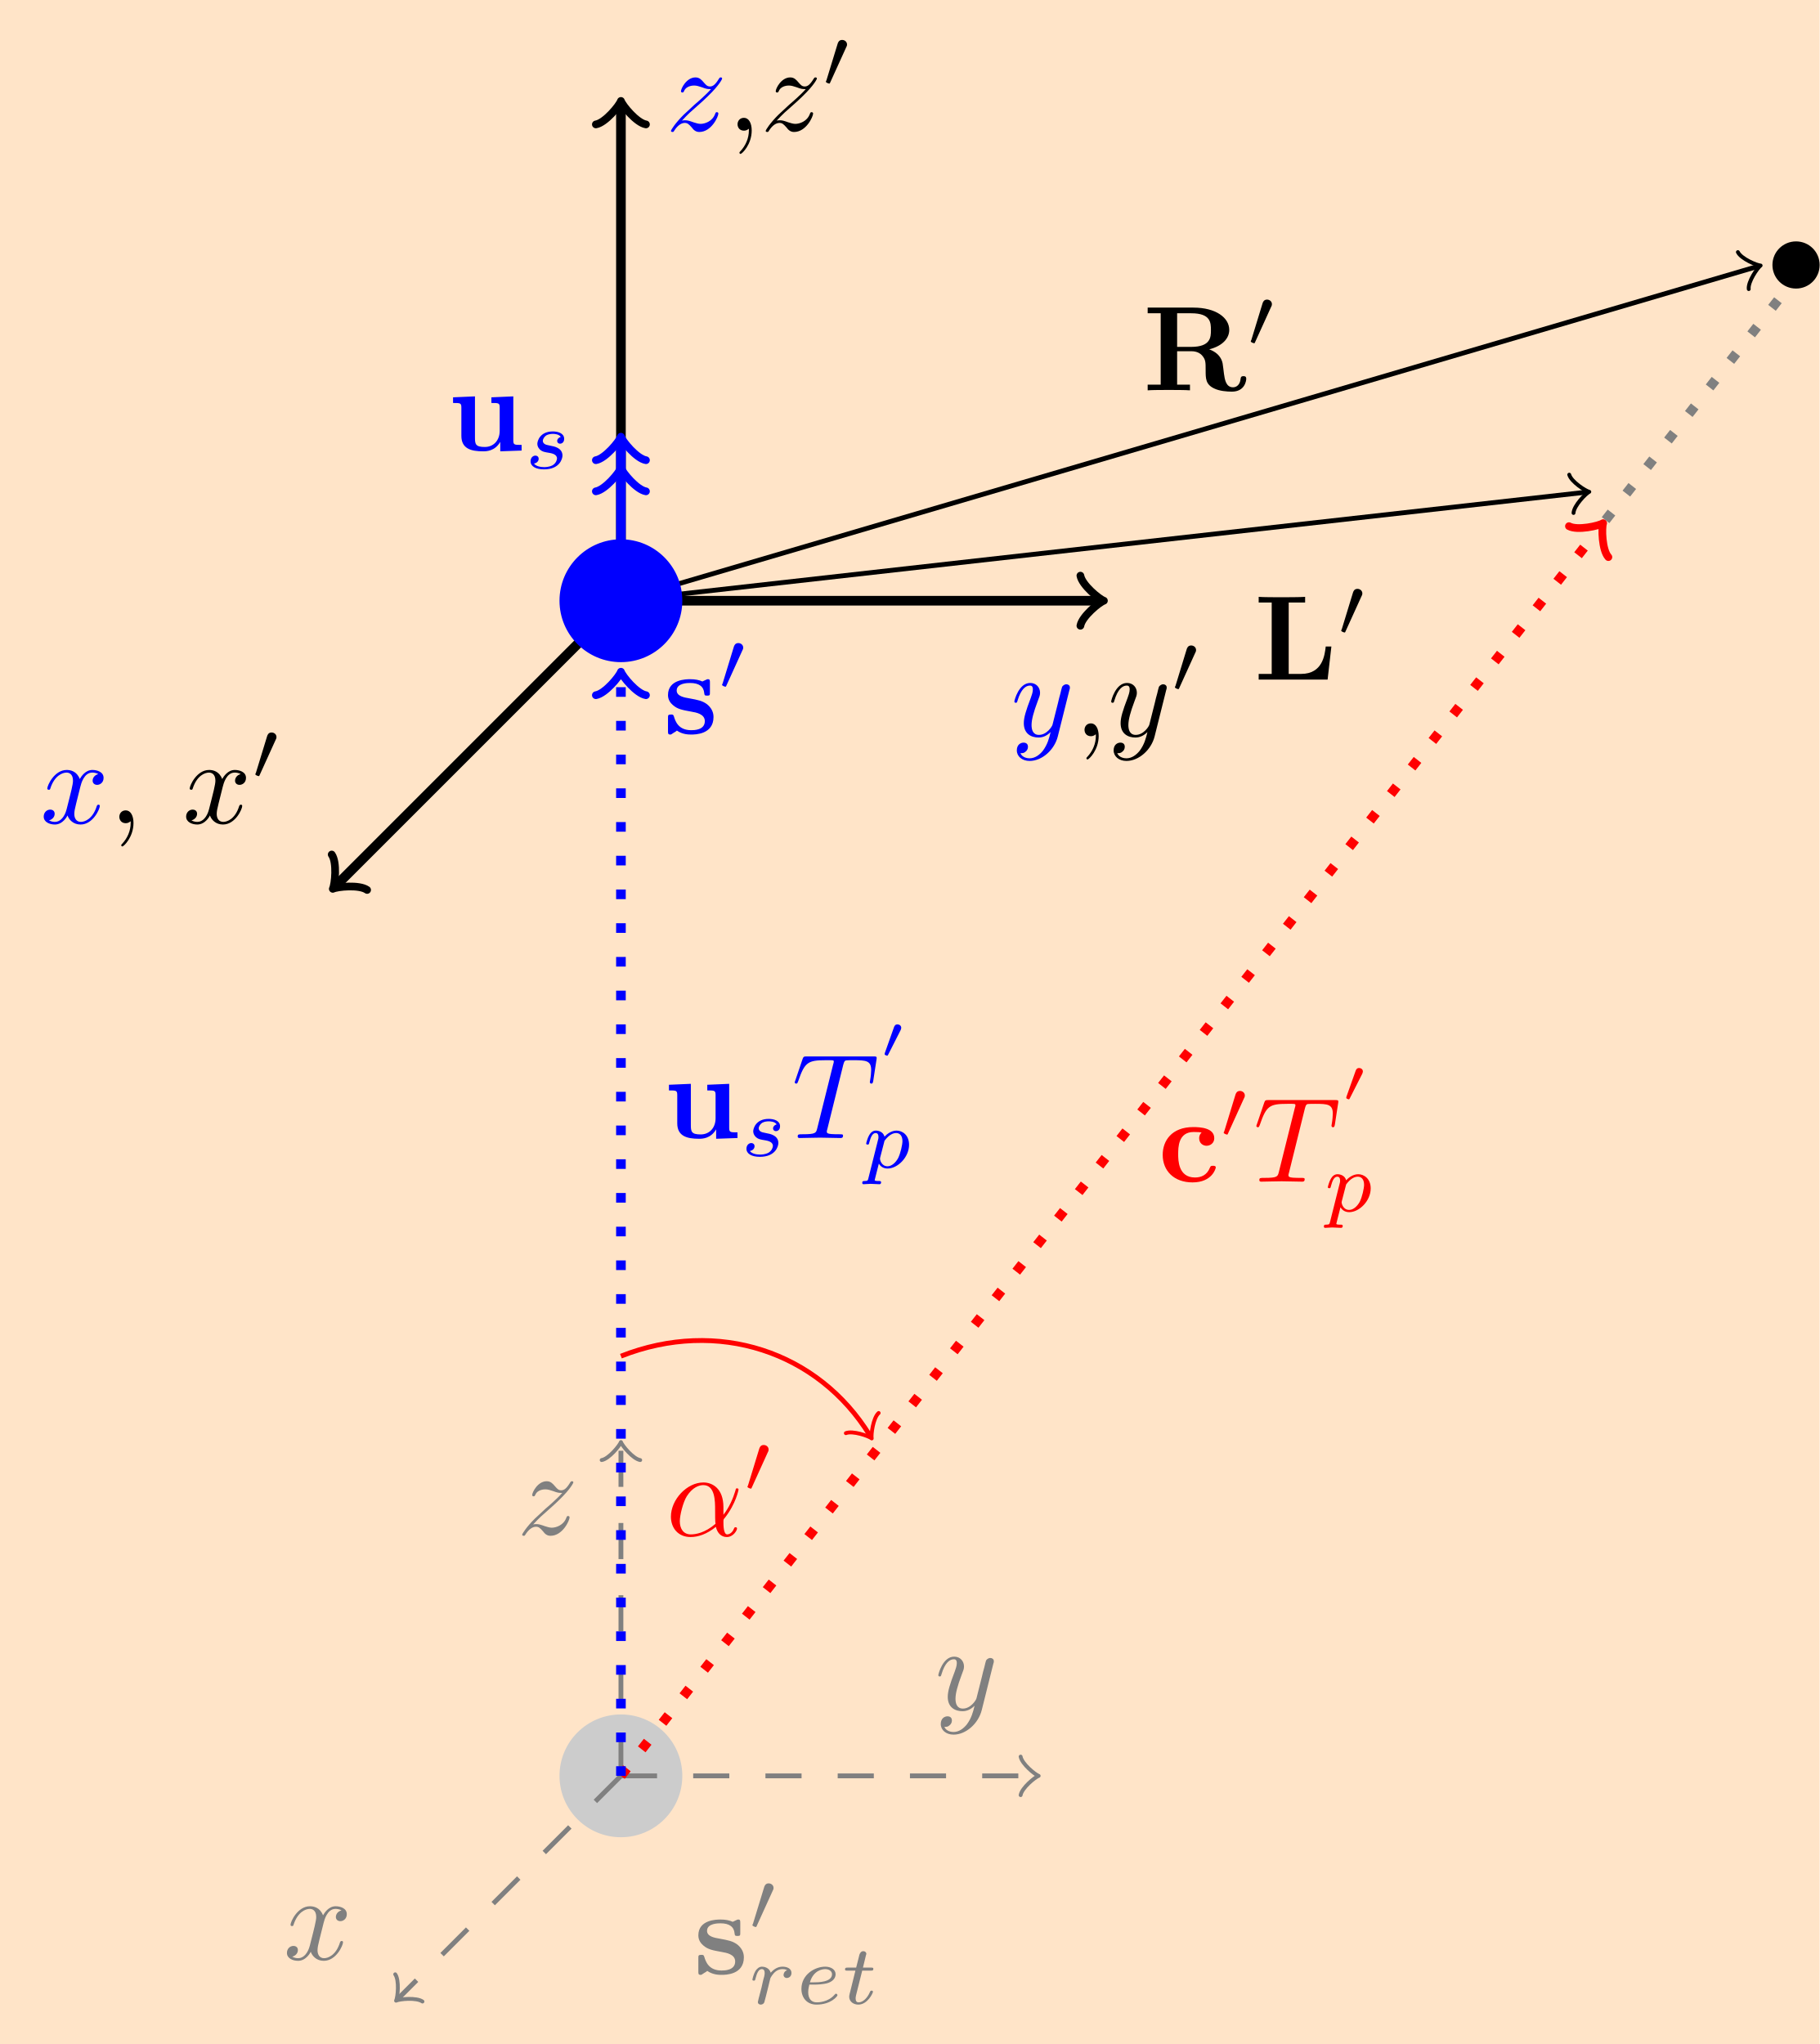
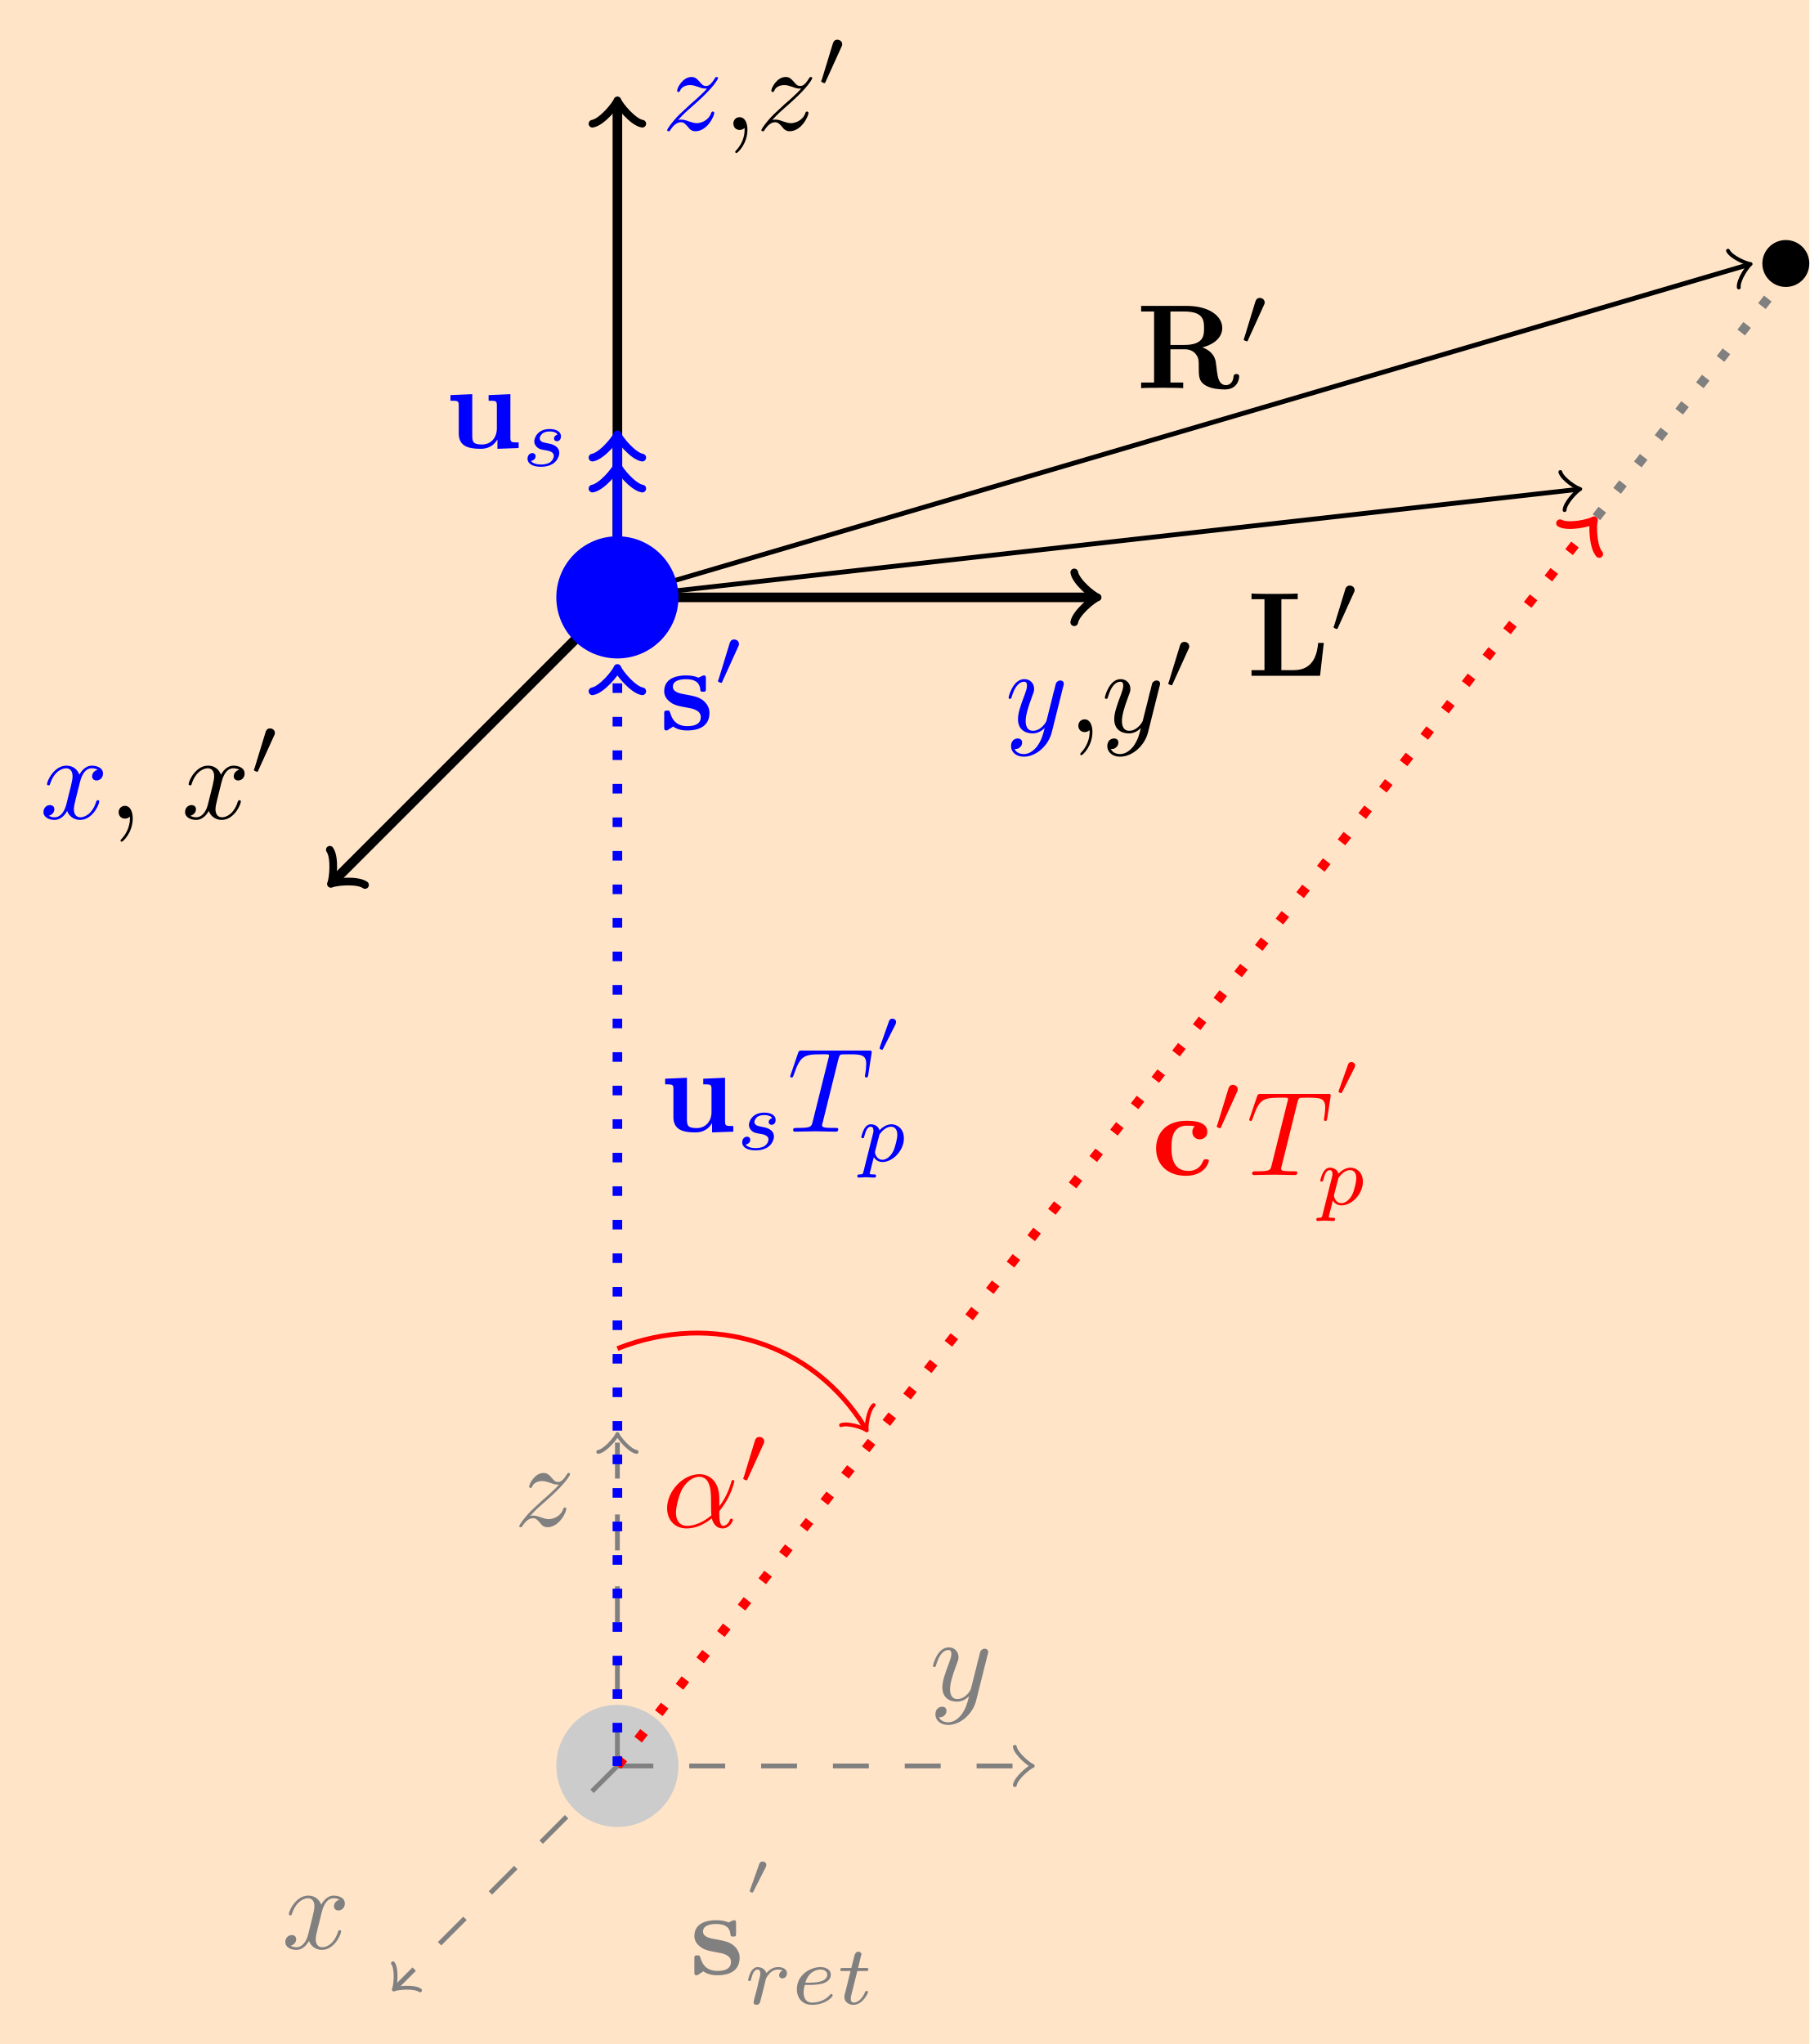
- <svg xmlns="http://www.w3.org/2000/svg" xmlns:xlink="http://www.w3.org/1999/xlink" width="150.554pt" height="169.119pt" viewBox="0 0 150.554 169.119" version="1.1">
+ <svg xmlns="http://www.w3.org/2000/svg" xmlns:xlink="http://www.w3.org/1999/xlink" width="150.554pt" height="170.069pt" viewBox="0 0 150.554 170.069" version="1.1">
  <defs>
    <g>
      <symbol overflow="visible" id="glyph0-0">
        <path style="stroke:none;" d="" />
      </symbol>
      <symbol overflow="visible" id="glyph0-1">
        <path style="stroke:none;" d="M 2.109 -2.938 C 1.734 -3 1.094 -3.109 1.094 -3.578 C 1.094 -4.203 2.016 -4.203 2.203 -4.203 C 2.953 -4.203 3.328 -3.906 3.375 -3.359 C 3.391 -3.203 3.406 -3.156 3.609 -3.156 C 3.844 -3.156 3.844 -3.203 3.844 -3.438 L 3.844 -4.234 C 3.844 -4.422 3.844 -4.516 3.672 -4.516 C 3.625 -4.516 3.609 -4.516 3.219 -4.328 C 2.953 -4.453 2.609 -4.516 2.219 -4.516 C 1.906 -4.516 0.375 -4.516 0.375 -3.203 C 0.375 -2.812 0.578 -2.547 0.781 -2.375 C 1.172 -2.031 1.562 -1.969 2.328 -1.828 C 2.688 -1.766 3.422 -1.641 3.422 -1.047 C 3.422 -0.297 2.516 -0.297 2.297 -0.297 C 1.234 -0.297 0.984 -1.031 0.859 -1.453 C 0.812 -1.594 0.75 -1.594 0.625 -1.594 C 0.375 -1.594 0.375 -1.531 0.375 -1.312 L 0.375 -0.219 C 0.375 -0.031 0.375 0.062 0.562 0.062 C 0.625 0.062 0.641 0.062 0.859 -0.094 C 0.875 -0.094 1.094 -0.234 1.109 -0.266 C 1.578 0.062 2.094 0.062 2.297 0.062 C 2.609 0.062 4.141 0.062 4.141 -1.391 C 4.141 -1.828 3.938 -2.172 3.594 -2.453 C 3.203 -2.734 2.875 -2.797 2.109 -2.938 Z M 2.109 -2.938 " />
      </symbol>
      <symbol overflow="visible" id="glyph0-2">
        <path style="stroke:none;" d="M 3.594 -4.062 C 3.406 -3.891 3.391 -3.688 3.391 -3.594 C 3.391 -3.156 3.734 -2.969 4 -2.969 C 4.312 -2.969 4.641 -3.188 4.641 -3.594 C 4.641 -4.453 3.484 -4.516 2.906 -4.516 C 1.109 -4.516 0.375 -3.375 0.375 -2.219 C 0.375 -0.891 1.312 0.062 2.844 0.062 C 4.469 0.062 4.766 -1.094 4.766 -1.172 C 4.766 -1.312 4.625 -1.312 4.531 -1.312 C 4.344 -1.312 4.344 -1.281 4.281 -1.156 C 4.031 -0.531 3.547 -0.344 3.047 -0.344 C 1.656 -0.344 1.656 -1.797 1.656 -2.266 C 1.656 -2.828 1.656 -4.109 2.938 -4.109 C 3.297 -4.109 3.453 -4.094 3.594 -4.062 Z M 3.594 -4.062 " />
      </symbol>
      <symbol overflow="visible" id="glyph0-3">
        <path style="stroke:none;" d="M 2.828 -3.594 L 2.828 -6.375 L 4 -6.375 C 5.609 -6.375 5.625 -5.594 5.625 -4.984 C 5.625 -4.422 5.625 -3.594 3.984 -3.594 Z M 5.484 -3.391 C 6.641 -3.688 7.141 -4.344 7.141 -5 C 7.141 -6 6.047 -6.844 4.172 -6.844 L 0.391 -6.844 L 0.391 -6.375 L 1.469 -6.375 L 1.469 -0.469 L 0.391 -0.469 L 0.391 0 C 0.75 -0.031 1.719 -0.031 2.141 -0.031 C 2.562 -0.031 3.531 -0.031 3.891 0 L 3.891 -0.469 L 2.828 -0.469 L 2.828 -3.234 L 3.984 -3.234 C 4.125 -3.234 4.562 -3.234 4.875 -2.906 C 5.188 -2.547 5.188 -2.359 5.188 -1.641 C 5.188 -0.984 5.188 -0.484 5.891 -0.156 C 6.328 0.062 6.953 0.109 7.359 0.109 C 8.422 0.109 8.547 -0.781 8.547 -0.953 C 8.547 -1.172 8.406 -1.172 8.312 -1.172 C 8.109 -1.172 8.094 -1.062 8.078 -0.938 C 8.031 -0.469 7.75 -0.25 7.453 -0.25 C 6.844 -0.25 6.766 -0.953 6.703 -1.375 C 6.688 -1.484 6.609 -2.172 6.594 -2.219 C 6.453 -2.922 5.906 -3.234 5.484 -3.391 Z M 5.484 -3.391 " />
      </symbol>
      <symbol overflow="visible" id="glyph0-4">
        <path style="stroke:none;" d="M 6.406 -2.734 L 5.938 -2.734 C 5.859 -2.047 5.688 -0.469 3.906 -0.469 L 2.875 -0.469 L 2.875 -6.375 L 4.234 -6.375 L 4.234 -6.844 C 3.781 -6.812 2.703 -6.812 2.219 -6.812 C 1.781 -6.812 0.766 -6.812 0.391 -6.844 L 0.391 -6.375 L 1.469 -6.375 L 1.469 -0.469 L 0.391 -0.469 L 0.391 0 L 6.094 0 Z M 6.406 -2.734 " />
      </symbol>
      <symbol overflow="visible" id="glyph0-5">
        <path style="stroke:none;" d="M 4.359 -0.719 L 4.359 0.062 L 6.125 0 L 6.125 -0.469 C 5.516 -0.469 5.438 -0.469 5.438 -0.859 L 5.438 -4.484 L 3.625 -4.406 L 3.625 -3.938 C 4.234 -3.938 4.312 -3.938 4.312 -3.547 L 4.312 -1.641 C 4.312 -0.828 3.797 -0.297 3.078 -0.297 C 2.297 -0.297 2.266 -0.547 2.266 -1.094 L 2.266 -4.484 L 0.453 -4.406 L 0.453 -3.938 C 1.062 -3.938 1.141 -3.938 1.141 -3.547 L 1.141 -1.219 C 1.141 -0.156 1.938 0.062 2.938 0.062 C 3.188 0.062 3.906 0.062 4.359 -0.719 Z M 4.359 -0.719 " />
      </symbol>
      <symbol overflow="visible" id="glyph1-0">
        <path style="stroke:none;" d="" />
      </symbol>
      <symbol overflow="visible" id="glyph1-1">
-         <path style="stroke:none;" d="M 2.016 -3.297 C 2.078 -3.406 2.078 -3.469 2.078 -3.516 C 2.078 -3.734 1.891 -3.891 1.672 -3.891 C 1.406 -3.891 1.328 -3.672 1.297 -3.562 L 0.375 -0.547 C 0.359 -0.531 0.328 -0.453 0.328 -0.438 C 0.328 -0.359 0.547 -0.281 0.609 -0.281 C 0.656 -0.281 0.656 -0.297 0.703 -0.406 Z M 2.016 -3.297 " />
+         <path style="stroke:none;" d="M 1.797 -2.312 C 1.797 -2.328 1.844 -2.422 1.844 -2.5 C 1.844 -2.672 1.688 -2.781 1.531 -2.781 C 1.328 -2.781 1.281 -2.625 1.25 -2.562 L 0.484 -0.406 C 0.469 -0.344 0.469 -0.328 0.469 -0.312 C 0.469 -0.234 0.672 -0.188 0.672 -0.188 C 0.719 -0.188 0.734 -0.219 0.766 -0.281 Z M 1.797 -2.312 " />
      </symbol>
      <symbol overflow="visible" id="glyph2-0">
        <path style="stroke:none;" d="" />
      </symbol>
      <symbol overflow="visible" id="glyph2-1">
        <path style="stroke:none;" d="M 1.641 -1.406 C 1.641 -1.453 1.812 -2.078 1.812 -2.109 C 1.828 -2.172 2.031 -2.516 2.266 -2.688 C 2.328 -2.734 2.516 -2.875 2.828 -2.875 C 2.891 -2.875 3.062 -2.875 3.203 -2.781 C 2.984 -2.719 2.906 -2.516 2.906 -2.391 C 2.906 -2.25 3.016 -2.141 3.172 -2.141 C 3.344 -2.141 3.562 -2.266 3.562 -2.562 C 3.562 -2.922 3.188 -3.078 2.828 -3.078 C 2.469 -3.078 2.156 -2.922 1.844 -2.578 C 1.719 -3 1.297 -3.078 1.125 -3.078 C 0.875 -3.078 0.703 -2.906 0.578 -2.719 C 0.422 -2.453 0.328 -2.047 0.328 -2 C 0.328 -1.922 0.422 -1.922 0.453 -1.922 C 0.547 -1.922 0.547 -1.938 0.594 -2.125 C 0.703 -2.547 0.844 -2.875 1.109 -2.875 C 1.297 -2.875 1.344 -2.719 1.344 -2.531 C 1.344 -2.406 1.281 -2.141 1.219 -1.953 C 1.172 -1.766 1.109 -1.484 1.078 -1.328 L 0.844 -0.438 C 0.828 -0.344 0.781 -0.172 0.781 -0.156 C 0.781 0 0.906 0.062 1.016 0.062 C 1.125 0.062 1.266 0 1.312 -0.125 C 1.328 -0.172 1.406 -0.484 1.453 -0.656 Z M 1.641 -1.406 " />
      </symbol>
      <symbol overflow="visible" id="glyph2-2">
        <path style="stroke:none;" d="M 1.562 -1.594 C 1.75 -1.594 2.312 -1.609 2.688 -1.734 C 3.203 -1.922 3.297 -2.25 3.297 -2.453 C 3.297 -2.844 2.906 -3.078 2.438 -3.078 C 1.594 -3.078 0.469 -2.438 0.469 -1.234 C 0.469 -0.531 0.906 0.062 1.719 0.062 C 2.906 0.062 3.453 -0.625 3.453 -0.719 C 3.453 -0.766 3.391 -0.844 3.328 -0.844 C 3.297 -0.844 3.281 -0.828 3.219 -0.766 C 2.672 -0.125 1.859 -0.125 1.734 -0.125 C 1.312 -0.125 1.031 -0.406 1.031 -0.969 C 1.031 -1.062 1.031 -1.203 1.125 -1.594 Z M 1.172 -1.781 C 1.469 -2.797 2.234 -2.875 2.438 -2.875 C 2.734 -2.875 3 -2.719 3 -2.453 C 3 -1.781 1.812 -1.781 1.516 -1.781 Z M 1.172 -1.781 " />
      </symbol>
      <symbol overflow="visible" id="glyph2-3">
        <path style="stroke:none;" d="M 1.719 -2.75 L 2.422 -2.75 C 2.562 -2.75 2.641 -2.75 2.641 -2.906 C 2.641 -3 2.562 -3 2.438 -3 L 1.781 -3 L 2.031 -4.031 C 2.047 -4.062 2.062 -4.109 2.062 -4.125 C 2.062 -4.266 1.953 -4.359 1.812 -4.359 C 1.641 -4.359 1.547 -4.234 1.484 -4.062 C 1.438 -3.875 1.531 -4.219 1.219 -3 L 0.516 -3 C 0.391 -3 0.297 -3 0.297 -2.844 C 0.297 -2.75 0.375 -2.75 0.5 -2.75 L 1.156 -2.75 L 0.75 -1.109 C 0.703 -0.938 0.641 -0.688 0.641 -0.594 C 0.641 -0.188 1 0.062 1.391 0.062 C 2.172 0.062 2.609 -0.906 2.609 -1 C 2.609 -1.094 2.516 -1.094 2.5 -1.094 C 2.406 -1.094 2.406 -1.078 2.344 -0.953 C 2.156 -0.516 1.797 -0.125 1.422 -0.125 C 1.266 -0.125 1.172 -0.219 1.172 -0.469 C 1.172 -0.531 1.203 -0.688 1.219 -0.75 Z M 1.719 -2.75 " />
      </symbol>
      <symbol overflow="visible" id="glyph2-4">
        <path style="stroke:none;" d="M 0.516 0.844 C 0.469 1.047 0.453 1.094 0.188 1.094 C 0.094 1.094 0 1.094 0 1.25 C 0 1.328 0.062 1.359 0.094 1.359 C 0.266 1.359 0.5 1.328 0.688 1.328 C 0.922 1.328 1.188 1.359 1.422 1.359 C 1.484 1.359 1.562 1.328 1.562 1.203 C 1.562 1.094 1.469 1.094 1.375 1.094 C 1.219 1.094 1.031 1.094 1.031 1.016 C 1.031 0.984 1.094 0.797 1.109 0.703 C 1.203 0.328 1.297 -0.047 1.375 -0.344 C 1.453 -0.203 1.672 0.062 2.094 0.062 C 2.938 0.062 3.875 -0.875 3.875 -1.906 C 3.875 -2.719 3.312 -3.078 2.844 -3.078 C 2.406 -3.078 2.031 -2.781 1.844 -2.578 C 1.734 -2.984 1.344 -3.078 1.125 -3.078 C 0.859 -3.078 0.688 -2.891 0.578 -2.703 C 0.438 -2.469 0.328 -2.047 0.328 -2 C 0.328 -1.922 0.422 -1.922 0.453 -1.922 C 0.547 -1.922 0.547 -1.938 0.594 -2.125 C 0.703 -2.531 0.844 -2.875 1.109 -2.875 C 1.297 -2.875 1.344 -2.719 1.344 -2.531 C 1.344 -2.453 1.328 -2.375 1.312 -2.328 Z M 1.844 -2.234 C 2.25 -2.781 2.594 -2.875 2.812 -2.875 C 3.094 -2.875 3.328 -2.672 3.328 -2.203 C 3.328 -1.922 3.172 -1.203 2.969 -0.797 C 2.781 -0.453 2.453 -0.125 2.094 -0.125 C 1.594 -0.125 1.469 -0.656 1.469 -0.734 C 1.469 -0.766 1.484 -0.812 1.484 -0.844 Z M 1.844 -2.234 " />
      </symbol>
      <symbol overflow="visible" id="glyph2-5">
        <path style="stroke:none;" d="M 3 -2.625 C 2.828 -2.578 2.703 -2.438 2.703 -2.297 C 2.703 -2.125 2.844 -2.062 2.938 -2.062 C 3.016 -2.062 3.281 -2.109 3.281 -2.469 C 3.281 -2.922 2.781 -3.078 2.344 -3.078 C 1.266 -3.078 1.062 -2.266 1.062 -2.062 C 1.062 -1.797 1.219 -1.625 1.312 -1.547 C 1.484 -1.406 1.609 -1.375 2.094 -1.297 C 2.25 -1.266 2.688 -1.188 2.688 -0.844 C 2.688 -0.719 2.609 -0.453 2.328 -0.281 C 2.047 -0.125 1.703 -0.125 1.625 -0.125 C 1.344 -0.125 0.953 -0.188 0.781 -0.422 C 1.016 -0.453 1.172 -0.625 1.172 -0.812 C 1.172 -0.984 1.047 -1.078 0.906 -1.078 C 0.703 -1.078 0.5 -0.906 0.5 -0.609 C 0.5 -0.188 0.938 0.062 1.609 0.062 C 2.906 0.062 3.141 -0.812 3.141 -1.078 C 3.141 -1.719 2.438 -1.844 2.172 -1.891 C 2.109 -1.906 1.938 -1.938 1.891 -1.953 C 1.641 -2 1.516 -2.141 1.516 -2.297 C 1.516 -2.453 1.641 -2.641 1.797 -2.75 C 1.984 -2.859 2.219 -2.875 2.344 -2.875 C 2.484 -2.875 2.844 -2.859 3 -2.625 Z M 3 -2.625 " />
      </symbol>
      <symbol overflow="visible" id="glyph3-0">
        <path style="stroke:none;" d="" />
      </symbol>
      <symbol overflow="visible" id="glyph3-1">
        <path style="stroke:none;" d="M 4.844 -3.797 C 4.891 -3.938 4.891 -3.953 4.891 -4.031 C 4.891 -4.203 4.75 -4.297 4.594 -4.297 C 4.5 -4.297 4.344 -4.234 4.25 -4.094 C 4.234 -4.031 4.141 -3.734 4.109 -3.547 C 4.031 -3.297 3.969 -3.016 3.906 -2.75 L 3.453 -0.953 C 3.422 -0.812 2.984 -0.109 2.328 -0.109 C 1.828 -0.109 1.719 -0.547 1.719 -0.922 C 1.719 -1.375 1.891 -2 2.219 -2.875 C 2.375 -3.281 2.422 -3.391 2.422 -3.594 C 2.422 -4.031 2.109 -4.406 1.609 -4.406 C 0.656 -4.406 0.297 -2.953 0.297 -2.875 C 0.297 -2.766 0.391 -2.766 0.406 -2.766 C 0.516 -2.766 0.516 -2.797 0.562 -2.953 C 0.844 -3.891 1.234 -4.188 1.578 -4.188 C 1.656 -4.188 1.828 -4.188 1.828 -3.875 C 1.828 -3.625 1.719 -3.359 1.656 -3.172 C 1.25 -2.109 1.078 -1.547 1.078 -1.078 C 1.078 -0.188 1.703 0.109 2.297 0.109 C 2.688 0.109 3.016 -0.062 3.297 -0.344 C 3.172 0.172 3.047 0.672 2.656 1.203 C 2.391 1.531 2.016 1.828 1.562 1.828 C 1.422 1.828 0.969 1.797 0.797 1.406 C 0.953 1.406 1.094 1.406 1.219 1.281 C 1.328 1.203 1.422 1.062 1.422 0.875 C 1.422 0.562 1.156 0.531 1.062 0.531 C 0.828 0.531 0.5 0.688 0.5 1.172 C 0.5 1.672 0.938 2.047 1.562 2.047 C 2.578 2.047 3.609 1.141 3.891 0.016 Z M 4.844 -3.797 " />
      </symbol>
      <symbol overflow="visible" id="glyph3-2">
        <path style="stroke:none;" d="M 1.328 -0.828 C 1.859 -1.406 2.156 -1.656 2.516 -1.969 C 2.516 -1.969 3.125 -2.5 3.484 -2.859 C 4.438 -3.781 4.656 -4.266 4.656 -4.312 C 4.656 -4.406 4.562 -4.406 4.547 -4.406 C 4.469 -4.406 4.453 -4.391 4.391 -4.297 C 4.094 -3.812 3.891 -3.656 3.656 -3.656 C 3.406 -3.656 3.297 -3.812 3.141 -3.984 C 2.953 -4.203 2.781 -4.406 2.453 -4.406 C 1.703 -4.406 1.25 -3.484 1.25 -3.266 C 1.25 -3.219 1.281 -3.156 1.359 -3.156 C 1.453 -3.156 1.469 -3.203 1.5 -3.266 C 1.688 -3.734 2.266 -3.734 2.344 -3.734 C 2.547 -3.734 2.734 -3.672 2.969 -3.594 C 3.375 -3.438 3.484 -3.438 3.734 -3.438 C 3.375 -3.016 2.547 -2.297 2.359 -2.141 L 1.453 -1.297 C 0.781 -0.625 0.422 -0.062 0.422 0.016 C 0.422 0.109 0.531 0.109 0.547 0.109 C 0.625 0.109 0.641 0.094 0.703 -0.016 C 0.938 -0.375 1.234 -0.641 1.562 -0.641 C 1.781 -0.641 1.891 -0.547 2.141 -0.266 C 2.297 -0.047 2.484 0.109 2.766 0.109 C 3.766 0.109 4.344 -1.156 4.344 -1.422 C 4.344 -1.469 4.297 -1.531 4.219 -1.531 C 4.125 -1.531 4.109 -1.469 4.078 -1.391 C 3.844 -0.75 3.203 -0.562 2.875 -0.562 C 2.688 -0.562 2.5 -0.625 2.297 -0.688 C 1.953 -0.812 1.797 -0.859 1.594 -0.859 C 1.578 -0.859 1.422 -0.859 1.328 -0.828 Z M 1.328 -0.828 " />
      </symbol>
      <symbol overflow="visible" id="glyph3-3">
        <path style="stroke:none;" d="M 3.328 -3.016 C 3.391 -3.266 3.625 -4.188 4.312 -4.188 C 4.359 -4.188 4.609 -4.188 4.812 -4.062 C 4.531 -4 4.344 -3.766 4.344 -3.516 C 4.344 -3.359 4.453 -3.172 4.719 -3.172 C 4.938 -3.172 5.25 -3.344 5.25 -3.75 C 5.25 -4.266 4.672 -4.406 4.328 -4.406 C 3.75 -4.406 3.406 -3.875 3.281 -3.656 C 3.031 -4.312 2.5 -4.406 2.203 -4.406 C 1.172 -4.406 0.594 -3.125 0.594 -2.875 C 0.594 -2.766 0.703 -2.766 0.719 -2.766 C 0.797 -2.766 0.828 -2.797 0.844 -2.875 C 1.188 -3.938 1.844 -4.188 2.188 -4.188 C 2.375 -4.188 2.719 -4.094 2.719 -3.516 C 2.719 -3.203 2.547 -2.547 2.188 -1.141 C 2.031 -0.531 1.672 -0.109 1.234 -0.109 C 1.172 -0.109 0.953 -0.109 0.734 -0.234 C 0.984 -0.297 1.203 -0.5 1.203 -0.781 C 1.203 -1.047 0.984 -1.125 0.844 -1.125 C 0.531 -1.125 0.297 -0.875 0.297 -0.547 C 0.297 -0.094 0.781 0.109 1.219 0.109 C 1.891 0.109 2.25 -0.594 2.266 -0.641 C 2.391 -0.281 2.75 0.109 3.344 0.109 C 4.375 0.109 4.938 -1.172 4.938 -1.422 C 4.938 -1.531 4.859 -1.531 4.828 -1.531 C 4.734 -1.531 4.719 -1.484 4.688 -1.422 C 4.359 -0.344 3.688 -0.109 3.375 -0.109 C 2.984 -0.109 2.828 -0.422 2.828 -0.766 C 2.828 -0.984 2.875 -1.203 2.984 -1.641 Z M 3.328 -3.016 " />
      </symbol>
      <symbol overflow="visible" id="glyph3-4">
        <path style="stroke:none;" d="M 4.75 -2.359 C 4.75 -3.922 3.828 -4.406 3.094 -4.406 C 1.719 -4.406 0.406 -2.984 0.406 -1.578 C 0.406 -0.641 1 0.109 2.031 0.109 C 2.656 0.109 3.375 -0.125 4.125 -0.734 C 4.25 -0.203 4.578 0.109 5.031 0.109 C 5.562 0.109 5.875 -0.438 5.875 -0.594 C 5.875 -0.672 5.812 -0.703 5.75 -0.703 C 5.688 -0.703 5.656 -0.672 5.625 -0.594 C 5.438 -0.109 5.078 -0.109 5.062 -0.109 C 4.75 -0.109 4.75 -0.891 4.75 -1.125 C 4.75 -1.328 4.75 -1.359 4.859 -1.469 C 5.797 -2.656 6 -3.812 6 -3.812 C 6 -3.844 5.984 -3.922 5.875 -3.922 C 5.781 -3.922 5.781 -3.891 5.734 -3.703 C 5.547 -3.078 5.219 -2.328 4.75 -1.734 Z M 4.094 -0.984 C 3.203 -0.219 2.438 -0.109 2.047 -0.109 C 1.453 -0.109 1.141 -0.562 1.141 -1.203 C 1.141 -1.688 1.406 -2.766 1.719 -3.266 C 2.188 -4 2.734 -4.188 3.078 -4.188 C 4.062 -4.188 4.062 -2.875 4.062 -2.109 C 4.062 -1.734 4.062 -1.156 4.094 -0.984 Z M 4.094 -0.984 " />
      </symbol>
      <symbol overflow="visible" id="glyph3-5">
        <path style="stroke:none;" d="M 4.25 -6.047 C 4.328 -6.328 4.359 -6.391 4.484 -6.422 C 4.578 -6.438 4.906 -6.438 5.109 -6.438 C 6.125 -6.438 6.562 -6.406 6.562 -5.625 C 6.562 -5.469 6.531 -5.078 6.484 -4.828 C 6.484 -4.781 6.453 -4.672 6.453 -4.641 C 6.453 -4.578 6.484 -4.5 6.578 -4.5 C 6.688 -4.5 6.703 -4.578 6.734 -4.734 L 7 -6.469 C 7.016 -6.516 7.016 -6.609 7.016 -6.641 C 7.016 -6.75 6.922 -6.75 6.75 -6.75 L 1.219 -6.75 C 0.984 -6.75 0.969 -6.734 0.891 -6.547 L 0.297 -4.797 C 0.297 -4.781 0.234 -4.641 0.234 -4.609 C 0.234 -4.562 0.297 -4.5 0.359 -4.5 C 0.453 -4.5 0.469 -4.562 0.531 -4.719 C 1.062 -6.266 1.328 -6.438 2.797 -6.438 L 3.188 -6.438 C 3.469 -6.438 3.469 -6.406 3.469 -6.312 C 3.469 -6.266 3.438 -6.141 3.422 -6.109 L 2.094 -0.781 C 2 -0.422 1.969 -0.312 0.906 -0.312 C 0.547 -0.312 0.484 -0.312 0.484 -0.125 C 0.484 0 0.594 0 0.656 0 C 0.922 0 1.203 -0.016 1.469 -0.016 C 1.75 -0.016 2.047 -0.031 2.328 -0.031 C 2.609 -0.031 2.875 -0.016 3.156 -0.016 C 3.438 -0.016 3.734 0 4.016 0 C 4.109 0 4.234 0 4.234 -0.203 C 4.234 -0.312 4.156 -0.312 3.891 -0.312 C 3.656 -0.312 3.516 -0.312 3.266 -0.328 C 2.969 -0.359 2.891 -0.391 2.891 -0.547 C 2.891 -0.562 2.891 -0.609 2.938 -0.75 Z M 4.25 -6.047 " />
      </symbol>
      <symbol overflow="visible" id="glyph4-0">
        <path style="stroke:none;" d="" />
      </symbol>
      <symbol overflow="visible" id="glyph4-1">
        <path style="stroke:none;" d="M 2.031 -0.016 C 2.031 -0.641 1.781 -1.062 1.391 -1.062 C 1.031 -1.062 0.859 -0.781 0.859 -0.531 C 0.859 -0.266 1.031 0 1.391 0 C 1.547 0 1.672 -0.062 1.766 -0.141 L 1.781 -0.156 C 1.797 -0.156 1.797 -0.156 1.797 -0.016 C 1.797 0.625 1.531 1.234 1.094 1.703 C 1.031 1.766 1.016 1.781 1.016 1.812 C 1.016 1.891 1.062 1.922 1.109 1.922 C 1.234 1.922 2.031 1.141 2.031 -0.016 Z M 2.031 -0.016 " />
      </symbol>
      <symbol overflow="visible" id="glyph5-0">
        <path style="stroke:none;" d="" />
      </symbol>
      <symbol overflow="visible" id="glyph5-1">
-         <path style="stroke:none;" d="M 1.797 -2.312 C 1.797 -2.328 1.844 -2.422 1.844 -2.5 C 1.844 -2.672 1.688 -2.781 1.531 -2.781 C 1.328 -2.781 1.281 -2.625 1.25 -2.562 L 0.484 -0.406 C 0.469 -0.344 0.469 -0.328 0.469 -0.312 C 0.469 -0.234 0.672 -0.188 0.672 -0.188 C 0.719 -0.188 0.734 -0.219 0.766 -0.281 Z M 1.797 -2.312 " />
+         <path style="stroke:none;" d="M 2.016 -3.297 C 2.078 -3.406 2.078 -3.469 2.078 -3.516 C 2.078 -3.734 1.891 -3.891 1.672 -3.891 C 1.406 -3.891 1.328 -3.672 1.297 -3.562 L 0.375 -0.547 C 0.359 -0.531 0.328 -0.453 0.328 -0.438 C 0.328 -0.359 0.547 -0.281 0.609 -0.281 C 0.656 -0.281 0.656 -0.297 0.703 -0.406 Z M 2.016 -3.297 " />
      </symbol>
    </g>
    <clipPath id="clip1">
-       <path d="M 0 0 L 150.555 0 L 150.555 169.117 L 0 169.117 Z M 0 0 " />
+       <path d="M 27 141 L 58 141 L 58 170.07 L 27 170.07 Z M 27 141 " />
    </clipPath>
    <clipPath id="clip2">
-       <path d="M 27 141 L 58 141 L 58 169.117 L 27 169.117 Z M 27 141 " />
+       <path d="M 121 13 L 150.555 13 L 150.555 55 L 121 55 Z M 121 13 " />
    </clipPath>
    <clipPath id="clip3">
-       <path d="M 121 13 L 150.555 13 L 150.555 55 L 121 55 Z M 121 13 " />
+       <path d="M 45 16 L 150.555 16 L 150.555 56 L 45 56 Z M 45 16 " />
    </clipPath>
    <clipPath id="clip4">
-       <path d="M 45 16 L 150.555 16 L 150.555 56 L 45 56 Z M 45 16 " />
-     </clipPath>
-     <clipPath id="clip5">
      <path d="M 146 19 L 150.555 19 L 150.555 24 L 146 24 Z M 146 19 " />
    </clipPath>
  </defs>
  <g id="surface1">
-     <g clip-path="url(#clip1)" clip-rule="nonzero">
-       <path style=" stroke:none;fill-rule:nonzero;fill:rgb(100%,89.412%,78.432%);fill-opacity:1;" d="M 0 169.117 L 150.555 169.117 L 150.555 0 L 0 0 Z M 0 169.117 " />
-     </g>
-     <g style="fill:rgb(50%,50%,50%);fill-opacity:1;">
-       <use xlink:href="#glyph0-1" x="57.405" y="163.336" />
-     </g>
-     <g style="fill:rgb(50%,50%,50%);fill-opacity:1;">
-       <use xlink:href="#glyph1-1" x="61.924" y="159.72" />
-     </g>
-     <g style="fill:rgb(50%,50%,50%);fill-opacity:1;">
-       <use xlink:href="#glyph2-1" x="61.924" y="165.798" />
-     </g>
-     <g style="fill:rgb(50%,50%,50%);fill-opacity:1;">
-       <use xlink:href="#glyph2-2" x="65.839" y="165.798" />
-       <use xlink:href="#glyph2-3" x="69.619" y="165.798" />
+     <path style=" stroke:none;fill-rule:nonzero;fill:rgb(100%,89.412%,78.432%);fill-opacity:1;" d="M 0 170.07 L 150.555 170.07 L 150.555 0 L 0 0 Z M 0 170.07 " />
+     <g style="fill:rgb(50%,50%,50%);fill-opacity:1;">
+       <use xlink:href="#glyph0-1" x="57.405" y="164.286" />
+     </g>
+     <g style="fill:rgb(50%,50%,50%);fill-opacity:1;">
+       <use xlink:href="#glyph1-1" x="61.924" y="157.664" />
+     </g>
+     <g style="fill:rgb(50%,50%,50%);fill-opacity:1;">
+       <use xlink:href="#glyph2-1" x="61.924" y="166.748" />
+     </g>
+     <g style="fill:rgb(50%,50%,50%);fill-opacity:1;">
+       <use xlink:href="#glyph2-2" x="65.839" y="166.748" />
+       <use xlink:href="#glyph2-3" x="69.619" y="166.748" />
    </g>
    <path style="fill-rule:nonzero;fill:rgb(79.999%,79.999%,79.999%);fill-opacity:1;stroke-width:0.399;stroke-linecap:butt;stroke-linejoin:miter;stroke:rgb(79.999%,79.999%,79.999%);stroke-opacity:1;stroke-miterlimit:10;" d="M 4.88 -0.002 C 4.88 2.698 2.696 4.881 0.001 4.881 C -2.694 4.881 -4.882 2.698 -4.882 -0.002 C -4.882 -2.697 -2.694 -4.88 0.001 -4.88 C 2.696 -4.88 4.88 -2.697 4.88 -0.002 Z M 4.88 -0.002 " transform="matrix(1,0,0,-1,51.374,146.932)" />
    <path style="fill:none;stroke-width:0.797;stroke-linecap:butt;stroke-linejoin:miter;stroke:rgb(0%,0%,0%);stroke-opacity:1;stroke-miterlimit:10;" d="M 0.001 97.229 L 39.571 97.229 " transform="matrix(1,0,0,-1,51.374,146.932)" />
    <path style="fill:none;stroke-width:0.638;stroke-linecap:round;stroke-linejoin:round;stroke:rgb(0%,0%,0%);stroke-opacity:1;stroke-miterlimit:10;" d="M -1.556 2.074 C -1.423 1.297 -0.001 0.129 0.39 -0 C -0.001 -0.129 -1.423 -1.297 -1.556 -2.07 " transform="matrix(1,0,0,-1,90.94643,49.70304)" />
    <g style="fill:rgb(0%,0%,100%);fill-opacity:1;">
      <use xlink:href="#glyph3-1" x="83.63" y="60.913" />
    </g>
    <g style="fill:rgb(0%,0%,0%);fill-opacity:1;">
      <use xlink:href="#glyph4-1" x="88.872" y="60.913" />
    </g>
    <g style="fill:rgb(0%,0%,0%);fill-opacity:1;">
      <use xlink:href="#glyph3-1" x="91.64" y="60.913" />
    </g>
    <g style="fill:rgb(0%,0%,0%);fill-opacity:1;">
-       <use xlink:href="#glyph1-1" x="96.882" y="57.297" />
+       <use xlink:href="#glyph5-1" x="96.882" y="57.298" />
    </g>
    <path style="fill:none;stroke-width:0.797;stroke-linecap:butt;stroke-linejoin:miter;stroke:rgb(0%,0%,0%);stroke-opacity:1;stroke-miterlimit:10;" d="M 0.001 97.229 L 0.001 138.194 " transform="matrix(1,0,0,-1,51.374,146.932)" />
    <path style="fill:none;stroke-width:0.638;stroke-linecap:round;stroke-linejoin:round;stroke:rgb(0%,0%,0%);stroke-opacity:1;stroke-miterlimit:10;" d="M -1.553 2.073 C -1.424 1.296 0.002 0.128 0.389 -0.001 C 0.002 -0.13 -1.424 -1.294 -1.553 -2.071 " transform="matrix(0,-1,-1,0,51.374,8.74018)" />
    <g style="fill:rgb(0%,0%,100%);fill-opacity:1;">
      <use xlink:href="#glyph3-2" x="55.093" y="10.811" />
    </g>
    <g style="fill:rgb(0%,0%,0%);fill-opacity:1;">
      <use xlink:href="#glyph4-1" x="60.164" y="10.811" />
    </g>
    <g style="fill:rgb(0%,0%,0%);fill-opacity:1;">
      <use xlink:href="#glyph3-2" x="62.932" y="10.811" />
    </g>
    <g style="fill:rgb(0%,0%,0%);fill-opacity:1;">
-       <use xlink:href="#glyph1-1" x="68.003" y="7.195" />
+       <use xlink:href="#glyph5-1" x="68.003" y="7.195" />
    </g>
    <path style="fill:none;stroke-width:0.797;stroke-linecap:butt;stroke-linejoin:miter;stroke:rgb(0%,0%,0%);stroke-opacity:1;stroke-miterlimit:10;" d="M 0.001 97.229 L -23.565 73.666 " transform="matrix(1,0,0,-1,51.374,146.932)" />
    <path style="fill:none;stroke-width:0.638;stroke-linecap:round;stroke-linejoin:round;stroke:rgb(0%,0%,0%);stroke-opacity:1;stroke-miterlimit:10;" d="M -1.554 2.072 C -1.425 1.296 0.001 0.131 0.39 0.001 C 0.001 -0.129 -1.425 -1.295 -1.554 -2.071 " transform="matrix(-0.7071,0.7071,0.7071,0.7071,27.81048,73.26658)" />
    <g style="fill:rgb(0%,0%,100%);fill-opacity:1;">
      <use xlink:href="#glyph3-3" x="3.32" y="68.111" />
    </g>
    <g style="fill:rgb(0%,0%,0%);fill-opacity:1;">
      <use xlink:href="#glyph4-1" x="9.014" y="68.111" />
    </g>
    <g style="fill:rgb(0%,0%,0%);fill-opacity:1;">
      <use xlink:href="#glyph3-3" x="15.103" y="68.111" />
    </g>
    <g style="fill:rgb(0%,0%,0%);fill-opacity:1;">
-       <use xlink:href="#glyph1-1" x="20.797" y="64.496" />
+       <use xlink:href="#glyph5-1" x="20.797" y="64.496" />
    </g>
    <path style="fill:none;stroke-width:0.399;stroke-linecap:butt;stroke-linejoin:miter;stroke:rgb(50%,50%,50%);stroke-opacity:1;stroke-dasharray:2.989,2.989;stroke-miterlimit:10;" d="M 0.001 -0.002 L 34.267 -0.002 " transform="matrix(1,0,0,-1,51.374,146.932)" />
    <path style="fill:none;stroke-width:0.319;stroke-linecap:round;stroke-linejoin:round;stroke:rgb(50%,50%,50%);stroke-opacity:1;stroke-miterlimit:10;" d="M -1.195 1.592 C -1.097 0.995 0 0.1 0.297 -0.002 C 0 -0.099 -1.097 -0.998 -1.195 -1.595 " transform="matrix(1,0,0,-1,85.64045,146.932)" />
    <g style="fill:rgb(50%,50%,50%);fill-opacity:1;">
      <use xlink:href="#glyph3-1" x="77.337" y="141.475" />
    </g>
    <path style="fill:none;stroke-width:0.399;stroke-linecap:butt;stroke-linejoin:miter;stroke:rgb(50%,50%,50%);stroke-opacity:1;stroke-dasharray:2.989,2.989;stroke-miterlimit:10;" d="M 0.001 -0.002 L 0.001 27.323 " transform="matrix(1,0,0,-1,51.374,146.932)" />
    <path style="fill:none;stroke-width:0.319;stroke-linecap:round;stroke-linejoin:round;stroke:rgb(50%,50%,50%);stroke-opacity:1;stroke-miterlimit:10;" d="M -1.194 1.593 C -1.096 0.995 0.002 0.101 0.298 -0.001 C 0.002 -0.099 -1.096 -0.997 -1.194 -1.595 " transform="matrix(0,-1,-1,0,51.374,119.6109)" />
    <g style="fill:rgb(50%,50%,50%);fill-opacity:1;">
      <use xlink:href="#glyph3-2" x="42.783" y="126.962" />
    </g>
-     <g clip-path="url(#clip2)" clip-rule="nonzero">
+     <g clip-path="url(#clip1)" clip-rule="nonzero">
      <path style="fill:none;stroke-width:0.399;stroke-linecap:butt;stroke-linejoin:miter;stroke:rgb(50%,50%,50%);stroke-opacity:1;stroke-dasharray:2.989,2.989;stroke-miterlimit:10;" d="M 0.001 -0.002 L -18.394 -18.392 " transform="matrix(1,0,0,-1,51.374,146.932)" />
    </g>
    <path style="fill:none;stroke-width:0.319;stroke-linecap:round;stroke-linejoin:round;stroke:rgb(50%,50%,50%);stroke-opacity:1;stroke-miterlimit:10;" d="M -1.196 1.593 C -1.096 0.996 0 0.099 0.299 -0.001 C 0 -0.1 -1.096 -0.998 -1.196 -1.595 " transform="matrix(-0.7071,0.7071,0.7071,0.7071,32.98136,165.3246)" />
    <g style="fill:rgb(50%,50%,50%);fill-opacity:1;">
-       <use xlink:href="#glyph3-3" x="23.444" y="162.128" />
+       <use xlink:href="#glyph3-3" x="23.444" y="162.129" />
    </g>
    <g style="fill:rgb(100%,0%,0%);fill-opacity:1;">
      <use xlink:href="#glyph3-4" x="55.105" y="127.064" />
    </g>
    <g style="fill:rgb(100%,0%,0%);fill-opacity:1;">
-       <use xlink:href="#glyph1-1" x="61.515" y="123.449" />
+       <use xlink:href="#glyph5-1" x="61.515" y="123.449" />
    </g>
    <path style="fill:none;stroke-width:0.399;stroke-linecap:butt;stroke-linejoin:miter;stroke:rgb(100%,0%,0%);stroke-opacity:1;stroke-miterlimit:10;" d="M 0.001 34.725 C 7.989 37.881 16.337 35.1 20.595 28.17 " transform="matrix(1,0,0,-1,51.374,146.932)" />
    <path style="fill:none;stroke-width:0.319;stroke-linecap:round;stroke-linejoin:round;stroke:rgb(100%,0%,0%);stroke-opacity:1;stroke-miterlimit:10;" d="M -1.195 1.592 C -1.095 0.994 0.002 0.101 0.298 0.001 C -0.002 -0.099 -1.094 -0.996 -1.195 -1.594 " transform="matrix(0.52342,0.852,0.852,-0.52342,71.96812,118.7622)" />
    <path style="fill:none;stroke-width:0.797;stroke-linecap:butt;stroke-linejoin:miter;stroke:rgb(100%,0%,0%);stroke-opacity:1;stroke-dasharray:0.797,1.993;stroke-miterlimit:10;" d="M 0.001 -0.002 L 81.028 103.338 " transform="matrix(1,0,0,-1,51.374,146.932)" />
    <path style="fill:none;stroke-width:0.638;stroke-linecap:round;stroke-linejoin:round;stroke:rgb(100%,0%,0%);stroke-opacity:1;stroke-miterlimit:10;" d="M -1.553 2.073 C -1.425 1.295 0.001 0.129 0.389 0.002 C -0 -0.129 -1.424 -1.295 -1.554 -2.073 " transform="matrix(0.617,-0.78691,-0.78691,-0.617,132.4022,43.59197)" />
    <g style="fill:rgb(100%,0%,0%);fill-opacity:1;">
      <use xlink:href="#glyph0-2" x="95.825" y="97.769" />
    </g>
    <g style="fill:rgb(100%,0%,0%);fill-opacity:1;">
-       <use xlink:href="#glyph1-1" x="100.917" y="94.154" />
+       <use xlink:href="#glyph5-1" x="100.917" y="94.154" />
    </g>
    <g style="fill:rgb(100%,0%,0%);fill-opacity:1;">
      <use xlink:href="#glyph3-5" x="103.712" y="97.769" />
    </g>
    <g style="fill:rgb(100%,0%,0%);fill-opacity:1;">
-       <use xlink:href="#glyph5-1" x="110.918" y="91.147" />
+       <use xlink:href="#glyph1-1" x="110.918" y="91.147" />
    </g>
    <g style="fill:rgb(100%,0%,0%);fill-opacity:1;">
      <use xlink:href="#glyph2-4" x="109.534" y="100.232" />
    </g>
+     <g clip-path="url(#clip2)" clip-rule="nonzero">
+       <path style="fill:none;stroke-width:0.797;stroke-linecap:butt;stroke-linejoin:miter;stroke:rgb(50%,50%,50%);stroke-opacity:1;stroke-dasharray:0.797,1.993;stroke-miterlimit:10;" d="M 81.466 103.897 L 95.841 122.233 " transform="matrix(1,0,0,-1,51.374,146.932)" />
+     </g>
    <g clip-path="url(#clip3)" clip-rule="nonzero">
-       <path style="fill:none;stroke-width:0.797;stroke-linecap:butt;stroke-linejoin:miter;stroke:rgb(50%,50%,50%);stroke-opacity:1;stroke-dasharray:0.797,1.993;stroke-miterlimit:10;" d="M 81.466 103.897 L 95.841 122.233 " transform="matrix(1,0,0,-1,51.374,146.932)" />
-     </g>
-     <g clip-path="url(#clip4)" clip-rule="nonzero">
      <path style="fill:none;stroke-width:0.399;stroke-linecap:butt;stroke-linejoin:miter;stroke:rgb(0%,0%,0%);stroke-opacity:1;stroke-miterlimit:10;" d="M 0.001 97.229 L 94.013 124.877 " transform="matrix(1,0,0,-1,51.374,146.932)" />
    </g>
    <path style="fill:none;stroke-width:0.319;stroke-linecap:round;stroke-linejoin:round;stroke:rgb(0%,0%,0%);stroke-opacity:1;stroke-miterlimit:10;" d="M -1.194 1.595 C -1.097 0.997 -0.001 0.1 0.299 -0 C 0.001 -0.1 -1.097 -0.994 -1.195 -1.593 " transform="matrix(0.95932,-0.28214,-0.28214,-0.95932,145.3848,22.05294)" />
    <g style="fill:rgb(0%,0%,0%);fill-opacity:1;">
      <use xlink:href="#glyph0-3" x="94.565" y="32.295" />
    </g>
    <g style="fill:rgb(0%,0%,0%);fill-opacity:1;">
-       <use xlink:href="#glyph1-1" x="103.158" y="28.679" />
+       <use xlink:href="#glyph5-1" x="103.158" y="28.679" />
    </g>
    <path style="fill:none;stroke-width:0.399;stroke-linecap:butt;stroke-linejoin:miter;stroke:rgb(0%,0%,0%);stroke-opacity:1;stroke-miterlimit:10;" d="M 0.001 97.229 L 79.825 106.205 " transform="matrix(1,0,0,-1,51.374,146.932)" />
    <path style="fill:none;stroke-width:0.319;stroke-linecap:round;stroke-linejoin:round;stroke:rgb(0%,0%,0%);stroke-opacity:1;stroke-miterlimit:10;" d="M -1.194 1.595 C -1.096 0.995 -0.002 0.101 0.297 0.001 C -0.001 -0.099 -1.096 -0.994 -1.195 -1.593 " transform="matrix(0.99368,-0.11172,-0.11172,-0.99368,131.2006,40.72544)" />
    <g style="fill:rgb(0%,0%,0%);fill-opacity:1;">
-       <use xlink:href="#glyph0-4" x="103.75" y="56.227" />
-     </g>
-     <g style="fill:rgb(0%,0%,0%);fill-opacity:1;">
-       <use xlink:href="#glyph1-1" x="110.64" y="52.612" />
+       <use xlink:href="#glyph0-4" x="103.75" y="56.228" />
+     </g>
+     <g style="fill:rgb(0%,0%,0%);fill-opacity:1;">
+       <use xlink:href="#glyph5-1" x="110.64" y="52.612" />
    </g>
    <path style="fill-rule:nonzero;fill:rgb(0%,0%,100%);fill-opacity:1;stroke-width:0.399;stroke-linecap:butt;stroke-linejoin:miter;stroke:rgb(0%,0%,100%);stroke-opacity:1;stroke-miterlimit:10;" d="M 4.88 97.229 C 4.88 99.924 2.696 102.112 0.001 102.112 C -2.694 102.112 -4.882 99.924 -4.882 97.229 C -4.882 94.534 -2.694 92.346 0.001 92.346 C 2.696 92.346 4.88 94.534 4.88 97.229 Z M 4.88 97.229 " transform="matrix(1,0,0,-1,51.374,146.932)" />
    <g style="fill:rgb(0%,0%,100%);fill-opacity:1;">
-       <use xlink:href="#glyph0-1" x="54.894" y="60.713" />
-     </g>
-     <g style="fill:rgb(0%,0%,100%);fill-opacity:1;">
-       <use xlink:href="#glyph1-1" x="59.413" y="57.098" />
+       <use xlink:href="#glyph0-1" x="54.894" y="60.714" />
+     </g>
+     <g style="fill:rgb(0%,0%,100%);fill-opacity:1;">
+       <use xlink:href="#glyph5-1" x="59.413" y="57.098" />
    </g>
    <path style="fill:none;stroke-width:0.797;stroke-linecap:butt;stroke-linejoin:miter;stroke:rgb(0%,0%,100%);stroke-opacity:1;stroke-dasharray:0.797,1.993;stroke-miterlimit:10;" d="M 0.001 -0.002 L 0.001 90.967 " transform="matrix(1,0,0,-1,51.374,146.932)" />
    <path style="fill:none;stroke-width:0.638;stroke-linecap:round;stroke-linejoin:round;stroke:rgb(0%,0%,100%);stroke-opacity:1;stroke-miterlimit:10;" d="M -1.554 2.073 C -1.425 1.296 0.001 0.128 0.387 -0.001 C 0.001 -0.13 -1.425 -1.294 -1.554 -2.071 " transform="matrix(0,-1,-1,0,51.374,55.96546)" />
    <path style="fill:none;stroke-width:0.797;stroke-linecap:butt;stroke-linejoin:miter;stroke:rgb(0%,0%,100%);stroke-opacity:1;stroke-miterlimit:10;" d="M 0.001 97.229 L 0.001 110.412 " transform="matrix(1,0,0,-1,51.374,146.932)" />
    <path style="fill:none;stroke-width:0.638;stroke-linecap:round;stroke-linejoin:round;stroke:rgb(0%,0%,100%);stroke-opacity:1;stroke-miterlimit:10;" d="M -1.552 2.073 C -1.423 1.296 -0.002 0.128 0.389 -0.001 C -0.002 -0.13 -1.423 -1.294 -1.552 -2.071 " transform="matrix(0,-1,-1,0,51.374,39.10001)" />
    <path style="fill:none;stroke-width:0.638;stroke-linecap:round;stroke-linejoin:round;stroke:rgb(0%,0%,100%);stroke-opacity:1;stroke-miterlimit:10;" d="M -1.555 2.073 C -1.426 1.296 0 0.128 0.387 -0.001 C 0 -0.13 -1.426 -1.294 -1.555 -2.071 " transform="matrix(0,-1,-1,0,51.374,36.51966)" />
    <g style="fill:rgb(0%,0%,100%);fill-opacity:1;">
      <use xlink:href="#glyph0-5" x="37.032" y="37.28" />
    </g>
    <g style="fill:rgb(0%,0%,100%);fill-opacity:1;">
-       <use xlink:href="#glyph2-5" x="43.397" y="38.774" />
-     </g>
-     <g clip-path="url(#clip5)" clip-rule="nonzero">
+       <use xlink:href="#glyph2-5" x="43.397" y="38.775" />
+     </g>
+     <g clip-path="url(#clip4)" clip-rule="nonzero">
      <path style=" stroke:none;fill-rule:nonzero;fill:rgb(0%,0%,0%);fill-opacity:1;" d="M 150.555 21.922 C 150.555 20.844 149.68 19.973 148.602 19.973 C 147.523 19.973 146.648 20.844 146.648 21.922 C 146.648 23.004 147.523 23.875 148.602 23.875 C 149.68 23.875 150.555 23.004 150.555 21.922 Z M 150.555 21.922 " />
    </g>
    <g style="fill:rgb(0%,0%,100%);fill-opacity:1;">
      <use xlink:href="#glyph0-5" x="54.894" y="94.159" />
    </g>
    <g style="fill:rgb(0%,0%,100%);fill-opacity:1;">
      <use xlink:href="#glyph2-5" x="61.259" y="95.653" />
    </g>
    <g style="fill:rgb(0%,0%,100%);fill-opacity:1;">
      <use xlink:href="#glyph3-5" x="65.517" y="94.159" />
    </g>
    <g style="fill:rgb(0%,0%,100%);fill-opacity:1;">
-       <use xlink:href="#glyph5-1" x="72.723" y="87.537" />
+       <use xlink:href="#glyph1-1" x="72.723" y="87.537" />
    </g>
    <g style="fill:rgb(0%,0%,100%);fill-opacity:1;">
      <use xlink:href="#glyph2-4" x="71.339" y="96.622" />
    </g>
  </g>
</svg>
